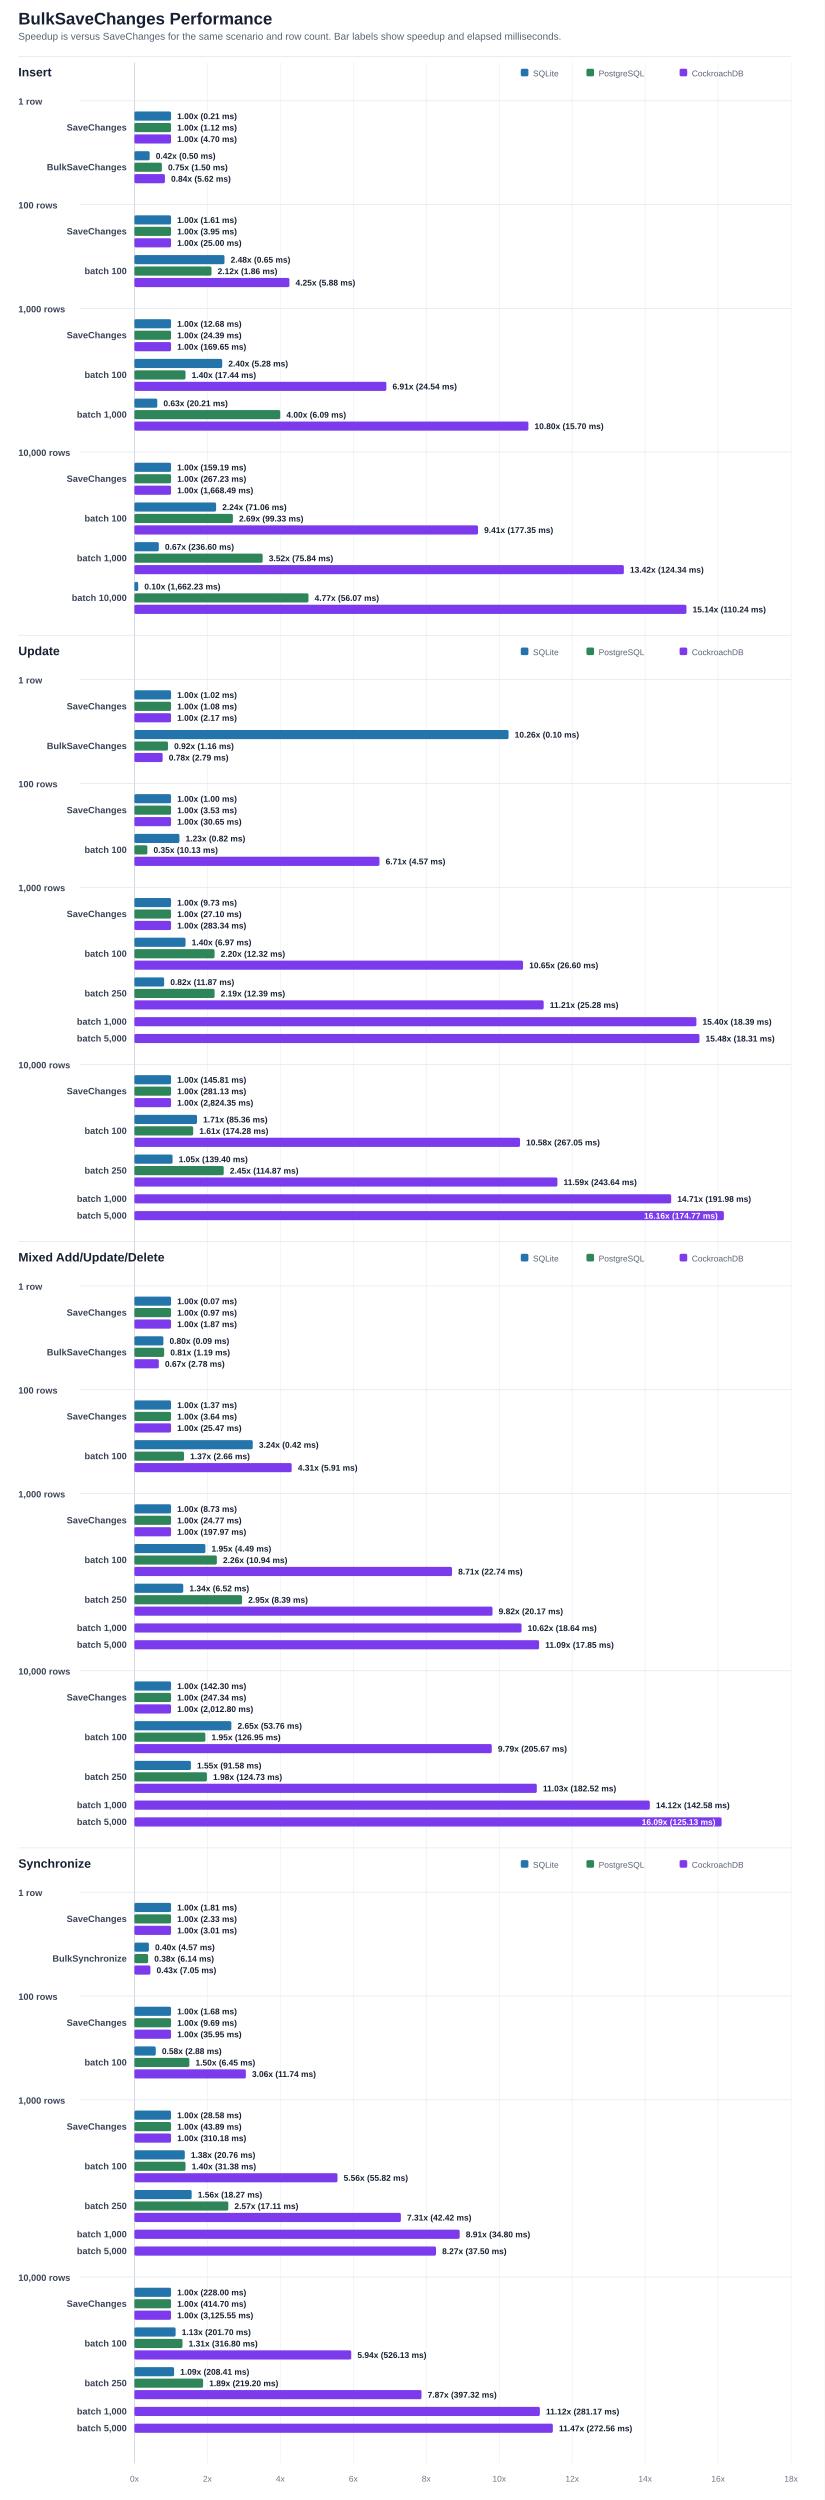
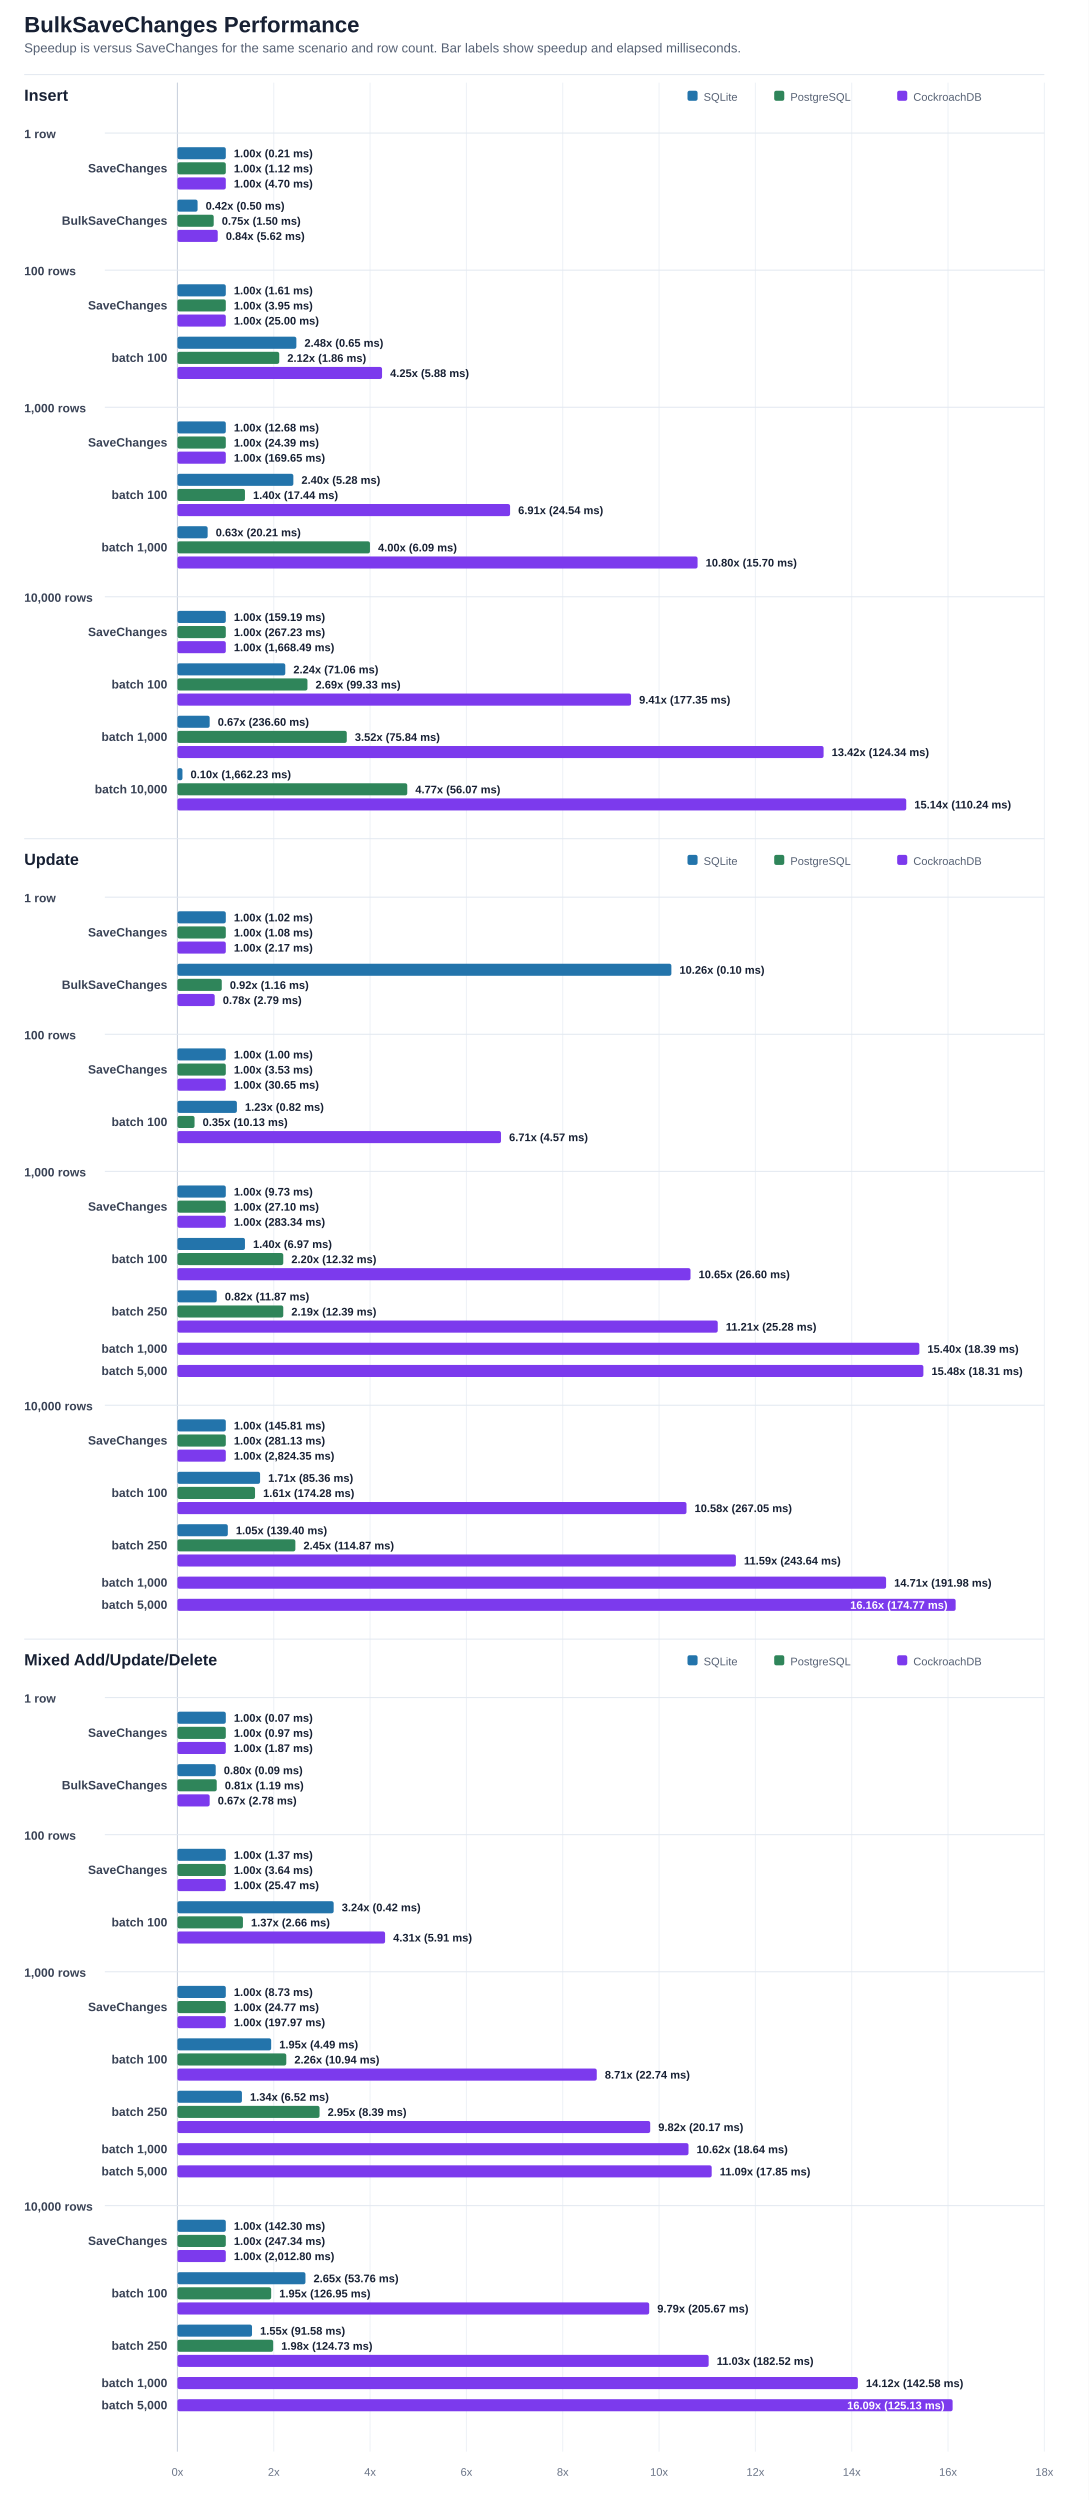
- <svg xmlns="http://www.w3.org/2000/svg" width="1080" height="3274" viewBox="0 0 1080 3274" role="img" aria-labelledby="title desc">
+ <svg xmlns="http://www.w3.org/2000/svg" width="1080" height="2480" viewBox="0 0 1080 2480" role="img" aria-labelledby="title desc">
  <rect width="100%" height="100%" fill="#ffffff" />
  <style>
    text { font-family: Segoe UI, Arial, sans-serif; fill: #172033; }
    .title { font-size: 22px; font-weight: 700; }
    .subtitle { font-size: 13px; fill: #566174; }
    .scenario { font-size: 16px; font-weight: 700; }
    .row-count { font-size: 12px; font-weight: 700; fill: #394255; }
    .method-heading { font-size: 12px; font-weight: 700; fill: #394255; }
    .subsection-rule { stroke: #e2e8f0; stroke-width: 1; }
    .axis { stroke: #c9d1dd; stroke-width: 1; }
    .grid { stroke: #edf1f6; stroke-width: 1; }
    .tick { font-size: 11px; fill: #697386; }
    .value { font-size: 11px; font-weight: 600; }
    .value-inside { font-size: 11px; font-weight: 600; fill: #ffffff; }
    .legend { font-size: 11px; fill: #566174; }
  </style>
  <text x="24" y="32" class="title">BulkSaveChanges Performance</text>
  <text x="24" y="52" class="subtitle">Speedup is versus SaveChanges for the same scenario and row count. Bar labels show speedup and elapsed milliseconds.</text>
-   <line x1="176" y1="82" x2="176" y2="3226" class="grid" />
-   <text x="176" y="3250" class="tick" text-anchor="middle">0x</text>
-   <line x1="271.556" y1="82" x2="271.556" y2="3226" class="grid" />
-   <text x="271.556" y="3250" class="tick" text-anchor="middle">2x</text>
-   <line x1="367.111" y1="82" x2="367.111" y2="3226" class="grid" />
-   <text x="367.111" y="3250" class="tick" text-anchor="middle">4x</text>
-   <line x1="462.667" y1="82" x2="462.667" y2="3226" class="grid" />
-   <text x="462.667" y="3250" class="tick" text-anchor="middle">6x</text>
-   <line x1="558.222" y1="82" x2="558.222" y2="3226" class="grid" />
-   <text x="558.222" y="3250" class="tick" text-anchor="middle">8x</text>
-   <line x1="653.778" y1="82" x2="653.778" y2="3226" class="grid" />
-   <text x="653.778" y="3250" class="tick" text-anchor="middle">10x</text>
-   <line x1="749.333" y1="82" x2="749.333" y2="3226" class="grid" />
-   <text x="749.333" y="3250" class="tick" text-anchor="middle">12x</text>
-   <line x1="844.889" y1="82" x2="844.889" y2="3226" class="grid" />
-   <text x="844.889" y="3250" class="tick" text-anchor="middle">14x</text>
-   <line x1="940.444" y1="82" x2="940.444" y2="3226" class="grid" />
-   <text x="940.444" y="3250" class="tick" text-anchor="middle">16x</text>
-   <line x1="1036" y1="82" x2="1036" y2="3226" class="grid" />
-   <text x="1036" y="3250" class="tick" text-anchor="middle">18x</text>
-   <line x1="176" y1="82" x2="176" y2="3226" class="axis" />
+   <line x1="176" y1="82" x2="176" y2="2432" class="grid" />
+   <text x="176" y="2456" class="tick" text-anchor="middle">0x</text>
+   <line x1="271.556" y1="82" x2="271.556" y2="2432" class="grid" />
+   <text x="271.556" y="2456" class="tick" text-anchor="middle">2x</text>
+   <line x1="367.111" y1="82" x2="367.111" y2="2432" class="grid" />
+   <text x="367.111" y="2456" class="tick" text-anchor="middle">4x</text>
+   <line x1="462.667" y1="82" x2="462.667" y2="2432" class="grid" />
+   <text x="462.667" y="2456" class="tick" text-anchor="middle">6x</text>
+   <line x1="558.222" y1="82" x2="558.222" y2="2432" class="grid" />
+   <text x="558.222" y="2456" class="tick" text-anchor="middle">8x</text>
+   <line x1="653.778" y1="82" x2="653.778" y2="2432" class="grid" />
+   <text x="653.778" y="2456" class="tick" text-anchor="middle">10x</text>
+   <line x1="749.333" y1="82" x2="749.333" y2="2432" class="grid" />
+   <text x="749.333" y="2456" class="tick" text-anchor="middle">12x</text>
+   <line x1="844.889" y1="82" x2="844.889" y2="2432" class="grid" />
+   <text x="844.889" y="2456" class="tick" text-anchor="middle">14x</text>
+   <line x1="940.444" y1="82" x2="940.444" y2="2432" class="grid" />
+   <text x="940.444" y="2456" class="tick" text-anchor="middle">16x</text>
+   <line x1="1036" y1="82" x2="1036" y2="2432" class="grid" />
+   <text x="1036" y="2456" class="tick" text-anchor="middle">18x</text>
+   <line x1="176" y1="82" x2="176" y2="2432" class="axis" />
  <line x1="24" y1="74" x2="1036" y2="74" class="subsection-rule" />
  <text x="24" y="100" class="scenario">Insert</text>
  <rect x="682" y="90" width="10" height="10" rx="2" fill="#2374ab" />
  <text x="698" y="100" class="legend">SQLite</text>
  <rect x="768" y="90" width="10" height="10" rx="2" fill="#2f855a" />
  <text x="784" y="100" class="legend">PostgreSQL</text>
  <rect x="890" y="90" width="10" height="10" rx="2" fill="#7c3aed" />
  <text x="906" y="100" class="legend">CockroachDB</text>
  <text x="24" y="137" class="row-count">1 row</text>
  <line x1="104" y1="132" x2="1036" y2="132" class="subsection-rule" />
  <text x="166" y="171" class="method-heading" text-anchor="end">SaveChanges</text>
  <rect x="176" y="146" width="48" height="12" rx="2" fill="#2374ab" />
  <text x="232" y="156" class="value" text-anchor="start">1.00x (0.21 ms)</text>
  <rect x="176" y="161" width="48" height="12" rx="2" fill="#2f855a" />
  <text x="232" y="171" class="value" text-anchor="start">1.00x (1.12 ms)</text>
  <rect x="176" y="176" width="48" height="12" rx="2" fill="#7c3aed" />
  <text x="232" y="186" class="value" text-anchor="start">1.00x (4.70 ms)</text>
  <text x="166" y="223" class="method-heading" text-anchor="end">BulkSaveChanges</text>
  <rect x="176" y="198" width="20" height="12" rx="2" fill="#2374ab" />
  <text x="204" y="208" class="value" text-anchor="start">0.42x (0.50 ms)</text>
  <rect x="176" y="213" width="36" height="12" rx="2" fill="#2f855a" />
  <text x="220" y="223" class="value" text-anchor="start">0.75x (1.50 ms)</text>
  <rect x="176" y="228" width="40" height="12" rx="2" fill="#7c3aed" />
  <text x="224" y="238" class="value" text-anchor="start">0.84x (5.62 ms)</text>
  <text x="24" y="273" class="row-count">100 rows</text>
  <line x1="104" y1="268" x2="1036" y2="268" class="subsection-rule" />
  <text x="166" y="307" class="method-heading" text-anchor="end">SaveChanges</text>
  <rect x="176" y="282" width="48" height="12" rx="2" fill="#2374ab" />
  <text x="232" y="292" class="value" text-anchor="start">1.00x (1.61 ms)</text>
  <rect x="176" y="297" width="48" height="12" rx="2" fill="#2f855a" />
  <text x="232" y="307" class="value" text-anchor="start">1.00x (3.95 ms)</text>
  <rect x="176" y="312" width="48" height="12" rx="2" fill="#7c3aed" />
  <text x="232" y="322" class="value" text-anchor="start">1.00x (25.00 ms)</text>
  <text x="166" y="359" class="method-heading" text-anchor="end">batch 100</text>
  <rect x="176" y="334" width="118" height="12" rx="2" fill="#2374ab" />
  <text x="302" y="344" class="value" text-anchor="start">2.48x (0.65 ms)</text>
  <rect x="176" y="349" width="101" height="12" rx="2" fill="#2f855a" />
  <text x="285" y="359" class="value" text-anchor="start">2.12x (1.86 ms)</text>
  <rect x="176" y="364" width="203" height="12" rx="2" fill="#7c3aed" />
  <text x="387" y="374" class="value" text-anchor="start">4.25x (5.88 ms)</text>
  <text x="24" y="409" class="row-count">1,000 rows</text>
  <line x1="104" y1="404" x2="1036" y2="404" class="subsection-rule" />
  <text x="166" y="443" class="method-heading" text-anchor="end">SaveChanges</text>
  <rect x="176" y="418" width="48" height="12" rx="2" fill="#2374ab" />
  <text x="232" y="428" class="value" text-anchor="start">1.00x (12.68 ms)</text>
  <rect x="176" y="433" width="48" height="12" rx="2" fill="#2f855a" />
  <text x="232" y="443" class="value" text-anchor="start">1.00x (24.39 ms)</text>
  <rect x="176" y="448" width="48" height="12" rx="2" fill="#7c3aed" />
  <text x="232" y="458" class="value" text-anchor="start">1.00x (169.65 ms)</text>
  <text x="166" y="495" class="method-heading" text-anchor="end">batch 100</text>
  <rect x="176" y="470" width="115" height="12" rx="2" fill="#2374ab" />
  <text x="299" y="480" class="value" text-anchor="start">2.40x (5.28 ms)</text>
  <rect x="176" y="485" width="67" height="12" rx="2" fill="#2f855a" />
  <text x="251" y="495" class="value" text-anchor="start">1.40x (17.44 ms)</text>
  <rect x="176" y="500" width="330" height="12" rx="2" fill="#7c3aed" />
  <text x="514" y="510" class="value" text-anchor="start">6.91x (24.54 ms)</text>
  <text x="166" y="547" class="method-heading" text-anchor="end">batch 1,000</text>
  <rect x="176" y="522" width="30" height="12" rx="2" fill="#2374ab" />
  <text x="214" y="532" class="value" text-anchor="start">0.63x (20.21 ms)</text>
  <rect x="176" y="537" width="191" height="12" rx="2" fill="#2f855a" />
  <text x="375" y="547" class="value" text-anchor="start">4.00x (6.09 ms)</text>
  <rect x="176" y="552" width="516" height="12" rx="2" fill="#7c3aed" />
  <text x="700" y="562" class="value" text-anchor="start">10.80x (15.70 ms)</text>
  <text x="24" y="597" class="row-count">10,000 rows</text>
  <line x1="104" y1="592" x2="1036" y2="592" class="subsection-rule" />
  <text x="166" y="631" class="method-heading" text-anchor="end">SaveChanges</text>
  <rect x="176" y="606" width="48" height="12" rx="2" fill="#2374ab" />
  <text x="232" y="616" class="value" text-anchor="start">1.00x (159.19 ms)</text>
  <rect x="176" y="621" width="48" height="12" rx="2" fill="#2f855a" />
  <text x="232" y="631" class="value" text-anchor="start">1.00x (267.23 ms)</text>
  <rect x="176" y="636" width="48" height="12" rx="2" fill="#7c3aed" />
  <text x="232" y="646" class="value" text-anchor="start">1.00x (1,668.49 ms)</text>
  <text x="166" y="683" class="method-heading" text-anchor="end">batch 100</text>
  <rect x="176" y="658" width="107" height="12" rx="2" fill="#2374ab" />
  <text x="291" y="668" class="value" text-anchor="start">2.24x (71.06 ms)</text>
  <rect x="176" y="673" width="129" height="12" rx="2" fill="#2f855a" />
  <text x="313" y="683" class="value" text-anchor="start">2.69x (99.33 ms)</text>
  <rect x="176" y="688" width="450" height="12" rx="2" fill="#7c3aed" />
  <text x="634" y="698" class="value" text-anchor="start">9.41x (177.35 ms)</text>
  <text x="166" y="735" class="method-heading" text-anchor="end">batch 1,000</text>
  <rect x="176" y="710" width="32" height="12" rx="2" fill="#2374ab" />
  <text x="216" y="720" class="value" text-anchor="start">0.67x (236.60 ms)</text>
  <rect x="176" y="725" width="168" height="12" rx="2" fill="#2f855a" />
  <text x="352" y="735" class="value" text-anchor="start">3.52x (75.84 ms)</text>
  <rect x="176" y="740" width="641" height="12" rx="2" fill="#7c3aed" />
  <text x="825" y="750" class="value" text-anchor="start">13.42x (124.34 ms)</text>
  <text x="166" y="787" class="method-heading" text-anchor="end">batch 10,000</text>
  <rect x="176" y="762" width="5" height="12" rx="2" fill="#2374ab" />
  <text x="189" y="772" class="value" text-anchor="start">0.10x (1,662.23 ms)</text>
  <rect x="176" y="777" width="228" height="12" rx="2" fill="#2f855a" />
  <text x="412" y="787" class="value" text-anchor="start">4.77x (56.07 ms)</text>
  <rect x="176" y="792" width="723" height="12" rx="2" fill="#7c3aed" />
  <text x="907" y="802" class="value" text-anchor="start">15.14x (110.24 ms)</text>
  <line x1="24" y1="832" x2="1036" y2="832" class="subsection-rule" />
  <text x="24" y="858" class="scenario">Update</text>
  <rect x="682" y="848" width="10" height="10" rx="2" fill="#2374ab" />
  <text x="698" y="858" class="legend">SQLite</text>
  <rect x="768" y="848" width="10" height="10" rx="2" fill="#2f855a" />
  <text x="784" y="858" class="legend">PostgreSQL</text>
  <rect x="890" y="848" width="10" height="10" rx="2" fill="#7c3aed" />
  <text x="906" y="858" class="legend">CockroachDB</text>
  <text x="24" y="895" class="row-count">1 row</text>
  <line x1="104" y1="890" x2="1036" y2="890" class="subsection-rule" />
  <text x="166" y="929" class="method-heading" text-anchor="end">SaveChanges</text>
  <rect x="176" y="904" width="48" height="12" rx="2" fill="#2374ab" />
  <text x="232" y="914" class="value" text-anchor="start">1.00x (1.02 ms)</text>
  <rect x="176" y="919" width="48" height="12" rx="2" fill="#2f855a" />
  <text x="232" y="929" class="value" text-anchor="start">1.00x (1.08 ms)</text>
  <rect x="176" y="934" width="48" height="12" rx="2" fill="#7c3aed" />
  <text x="232" y="944" class="value" text-anchor="start">1.00x (2.17 ms)</text>
  <text x="166" y="981" class="method-heading" text-anchor="end">BulkSaveChanges</text>
  <rect x="176" y="956" width="490" height="12" rx="2" fill="#2374ab" />
  <text x="674" y="966" class="value" text-anchor="start">10.26x (0.10 ms)</text>
  <rect x="176" y="971" width="44" height="12" rx="2" fill="#2f855a" />
  <text x="228" y="981" class="value" text-anchor="start">0.92x (1.16 ms)</text>
  <rect x="176" y="986" width="37" height="12" rx="2" fill="#7c3aed" />
  <text x="221" y="996" class="value" text-anchor="start">0.78x (2.79 ms)</text>
  <text x="24" y="1031" class="row-count">100 rows</text>
  <line x1="104" y1="1026" x2="1036" y2="1026" class="subsection-rule" />
  <text x="166" y="1065" class="method-heading" text-anchor="end">SaveChanges</text>
  <rect x="176" y="1040" width="48" height="12" rx="2" fill="#2374ab" />
  <text x="232" y="1050" class="value" text-anchor="start">1.00x (1.00 ms)</text>
  <rect x="176" y="1055" width="48" height="12" rx="2" fill="#2f855a" />
  <text x="232" y="1065" class="value" text-anchor="start">1.00x (3.53 ms)</text>
  <rect x="176" y="1070" width="48" height="12" rx="2" fill="#7c3aed" />
  <text x="232" y="1080" class="value" text-anchor="start">1.00x (30.65 ms)</text>
  <text x="166" y="1117" class="method-heading" text-anchor="end">batch 100</text>
  <rect x="176" y="1092" width="59" height="12" rx="2" fill="#2374ab" />
  <text x="243" y="1102" class="value" text-anchor="start">1.23x (0.82 ms)</text>
  <rect x="176" y="1107" width="17" height="12" rx="2" fill="#2f855a" />
  <text x="201" y="1117" class="value" text-anchor="start">0.35x (10.13 ms)</text>
  <rect x="176" y="1122" width="321" height="12" rx="2" fill="#7c3aed" />
  <text x="505" y="1132" class="value" text-anchor="start">6.71x (4.57 ms)</text>
  <text x="24" y="1167" class="row-count">1,000 rows</text>
  <line x1="104" y1="1162" x2="1036" y2="1162" class="subsection-rule" />
  <text x="166" y="1201" class="method-heading" text-anchor="end">SaveChanges</text>
  <rect x="176" y="1176" width="48" height="12" rx="2" fill="#2374ab" />
  <text x="232" y="1186" class="value" text-anchor="start">1.00x (9.73 ms)</text>
  <rect x="176" y="1191" width="48" height="12" rx="2" fill="#2f855a" />
  <text x="232" y="1201" class="value" text-anchor="start">1.00x (27.10 ms)</text>
  <rect x="176" y="1206" width="48" height="12" rx="2" fill="#7c3aed" />
  <text x="232" y="1216" class="value" text-anchor="start">1.00x (283.34 ms)</text>
  <text x="166" y="1253" class="method-heading" text-anchor="end">batch 100</text>
  <rect x="176" y="1228" width="67" height="12" rx="2" fill="#2374ab" />
  <text x="251" y="1238" class="value" text-anchor="start">1.40x (6.97 ms)</text>
  <rect x="176" y="1243" width="105" height="12" rx="2" fill="#2f855a" />
  <text x="289" y="1253" class="value" text-anchor="start">2.20x (12.32 ms)</text>
  <rect x="176" y="1258" width="509" height="12" rx="2" fill="#7c3aed" />
  <text x="693" y="1268" class="value" text-anchor="start">10.65x (26.60 ms)</text>
  <text x="166" y="1305" class="method-heading" text-anchor="end">batch 250</text>
  <rect x="176" y="1280" width="39" height="12" rx="2" fill="#2374ab" />
  <text x="223" y="1290" class="value" text-anchor="start">0.82x (11.87 ms)</text>
  <rect x="176" y="1295" width="105" height="12" rx="2" fill="#2f855a" />
  <text x="289" y="1305" class="value" text-anchor="start">2.19x (12.39 ms)</text>
  <rect x="176" y="1310" width="536" height="12" rx="2" fill="#7c3aed" />
  <text x="720" y="1320" class="value" text-anchor="start">11.21x (25.28 ms)</text>
  <text x="166" y="1342" class="method-heading" text-anchor="end">batch 1,000</text>
  <rect x="176" y="1332" width="736" height="12" rx="2" fill="#7c3aed" />
  <text x="920" y="1342" class="value" text-anchor="start">15.40x (18.39 ms)</text>
  <text x="166" y="1364" class="method-heading" text-anchor="end">batch 5,000</text>
  <rect x="176" y="1354" width="740" height="12" rx="2" fill="#7c3aed" />
  <text x="924" y="1364" class="value" text-anchor="start">15.48x (18.31 ms)</text>
  <text x="24" y="1399" class="row-count">10,000 rows</text>
  <line x1="104" y1="1394" x2="1036" y2="1394" class="subsection-rule" />
  <text x="166" y="1433" class="method-heading" text-anchor="end">SaveChanges</text>
  <rect x="176" y="1408" width="48" height="12" rx="2" fill="#2374ab" />
  <text x="232" y="1418" class="value" text-anchor="start">1.00x (145.81 ms)</text>
  <rect x="176" y="1423" width="48" height="12" rx="2" fill="#2f855a" />
  <text x="232" y="1433" class="value" text-anchor="start">1.00x (281.13 ms)</text>
  <rect x="176" y="1438" width="48" height="12" rx="2" fill="#7c3aed" />
  <text x="232" y="1448" class="value" text-anchor="start">1.00x (2,824.35 ms)</text>
  <text x="166" y="1485" class="method-heading" text-anchor="end">batch 100</text>
  <rect x="176" y="1460" width="82" height="12" rx="2" fill="#2374ab" />
  <text x="266" y="1470" class="value" text-anchor="start">1.71x (85.36 ms)</text>
  <rect x="176" y="1475" width="77" height="12" rx="2" fill="#2f855a" />
  <text x="261" y="1485" class="value" text-anchor="start">1.61x (174.28 ms)</text>
  <rect x="176" y="1490" width="505" height="12" rx="2" fill="#7c3aed" />
  <text x="689" y="1500" class="value" text-anchor="start">10.58x (267.05 ms)</text>
  <text x="166" y="1537" class="method-heading" text-anchor="end">batch 250</text>
  <rect x="176" y="1512" width="50" height="12" rx="2" fill="#2374ab" />
  <text x="234" y="1522" class="value" text-anchor="start">1.05x (139.40 ms)</text>
  <rect x="176" y="1527" width="117" height="12" rx="2" fill="#2f855a" />
  <text x="301" y="1537" class="value" text-anchor="start">2.45x (114.87 ms)</text>
  <rect x="176" y="1542" width="554" height="12" rx="2" fill="#7c3aed" />
  <text x="738" y="1552" class="value" text-anchor="start">11.59x (243.64 ms)</text>
  <text x="166" y="1574" class="method-heading" text-anchor="end">batch 1,000</text>
  <rect x="176" y="1564" width="703" height="12" rx="2" fill="#7c3aed" />
  <text x="887" y="1574" class="value" text-anchor="start">14.71x (191.98 ms)</text>
  <text x="166" y="1596" class="method-heading" text-anchor="end">batch 5,000</text>
  <rect x="176" y="1586" width="772" height="12" rx="2" fill="#7c3aed" />
  <text x="940" y="1596" class="value-inside" text-anchor="end">16.16x (174.77 ms)</text>
  <line x1="24" y1="1626" x2="1036" y2="1626" class="subsection-rule" />
  <text x="24" y="1652" class="scenario">Mixed Add/Update/Delete</text>
  <rect x="682" y="1642" width="10" height="10" rx="2" fill="#2374ab" />
  <text x="698" y="1652" class="legend">SQLite</text>
  <rect x="768" y="1642" width="10" height="10" rx="2" fill="#2f855a" />
  <text x="784" y="1652" class="legend">PostgreSQL</text>
  <rect x="890" y="1642" width="10" height="10" rx="2" fill="#7c3aed" />
  <text x="906" y="1652" class="legend">CockroachDB</text>
  <text x="24" y="1689" class="row-count">1 row</text>
  <line x1="104" y1="1684" x2="1036" y2="1684" class="subsection-rule" />
  <text x="166" y="1723" class="method-heading" text-anchor="end">SaveChanges</text>
  <rect x="176" y="1698" width="48" height="12" rx="2" fill="#2374ab" />
  <text x="232" y="1708" class="value" text-anchor="start">1.00x (0.07 ms)</text>
  <rect x="176" y="1713" width="48" height="12" rx="2" fill="#2f855a" />
  <text x="232" y="1723" class="value" text-anchor="start">1.00x (0.97 ms)</text>
  <rect x="176" y="1728" width="48" height="12" rx="2" fill="#7c3aed" />
  <text x="232" y="1738" class="value" text-anchor="start">1.00x (1.87 ms)</text>
  <text x="166" y="1775" class="method-heading" text-anchor="end">BulkSaveChanges</text>
  <rect x="176" y="1750" width="38" height="12" rx="2" fill="#2374ab" />
  <text x="222" y="1760" class="value" text-anchor="start">0.80x (0.09 ms)</text>
  <rect x="176" y="1765" width="39" height="12" rx="2" fill="#2f855a" />
  <text x="223" y="1775" class="value" text-anchor="start">0.81x (1.19 ms)</text>
  <rect x="176" y="1780" width="32" height="12" rx="2" fill="#7c3aed" />
  <text x="216" y="1790" class="value" text-anchor="start">0.67x (2.78 ms)</text>
  <text x="24" y="1825" class="row-count">100 rows</text>
  <line x1="104" y1="1820" x2="1036" y2="1820" class="subsection-rule" />
  <text x="166" y="1859" class="method-heading" text-anchor="end">SaveChanges</text>
  <rect x="176" y="1834" width="48" height="12" rx="2" fill="#2374ab" />
  <text x="232" y="1844" class="value" text-anchor="start">1.00x (1.37 ms)</text>
  <rect x="176" y="1849" width="48" height="12" rx="2" fill="#2f855a" />
  <text x="232" y="1859" class="value" text-anchor="start">1.00x (3.64 ms)</text>
  <rect x="176" y="1864" width="48" height="12" rx="2" fill="#7c3aed" />
  <text x="232" y="1874" class="value" text-anchor="start">1.00x (25.47 ms)</text>
  <text x="166" y="1911" class="method-heading" text-anchor="end">batch 100</text>
  <rect x="176" y="1886" width="155" height="12" rx="2" fill="#2374ab" />
  <text x="339" y="1896" class="value" text-anchor="start">3.24x (0.42 ms)</text>
  <rect x="176" y="1901" width="65" height="12" rx="2" fill="#2f855a" />
  <text x="249" y="1911" class="value" text-anchor="start">1.37x (2.66 ms)</text>
  <rect x="176" y="1916" width="206" height="12" rx="2" fill="#7c3aed" />
  <text x="390" y="1926" class="value" text-anchor="start">4.31x (5.91 ms)</text>
  <text x="24" y="1961" class="row-count">1,000 rows</text>
  <line x1="104" y1="1956" x2="1036" y2="1956" class="subsection-rule" />
  <text x="166" y="1995" class="method-heading" text-anchor="end">SaveChanges</text>
  <rect x="176" y="1970" width="48" height="12" rx="2" fill="#2374ab" />
  <text x="232" y="1980" class="value" text-anchor="start">1.00x (8.73 ms)</text>
  <rect x="176" y="1985" width="48" height="12" rx="2" fill="#2f855a" />
  <text x="232" y="1995" class="value" text-anchor="start">1.00x (24.77 ms)</text>
  <rect x="176" y="2000" width="48" height="12" rx="2" fill="#7c3aed" />
  <text x="232" y="2010" class="value" text-anchor="start">1.00x (197.97 ms)</text>
  <text x="166" y="2047" class="method-heading" text-anchor="end">batch 100</text>
  <rect x="176" y="2022" width="93" height="12" rx="2" fill="#2374ab" />
  <text x="277" y="2032" class="value" text-anchor="start">1.95x (4.49 ms)</text>
  <rect x="176" y="2037" width="108" height="12" rx="2" fill="#2f855a" />
  <text x="292" y="2047" class="value" text-anchor="start">2.26x (10.94 ms)</text>
  <rect x="176" y="2052" width="416" height="12" rx="2" fill="#7c3aed" />
  <text x="600" y="2062" class="value" text-anchor="start">8.71x (22.74 ms)</text>
  <text x="166" y="2099" class="method-heading" text-anchor="end">batch 250</text>
  <rect x="176" y="2074" width="64" height="12" rx="2" fill="#2374ab" />
  <text x="248" y="2084" class="value" text-anchor="start">1.34x (6.52 ms)</text>
  <rect x="176" y="2089" width="141" height="12" rx="2" fill="#2f855a" />
  <text x="325" y="2099" class="value" text-anchor="start">2.95x (8.39 ms)</text>
  <rect x="176" y="2104" width="469" height="12" rx="2" fill="#7c3aed" />
  <text x="653" y="2114" class="value" text-anchor="start">9.82x (20.17 ms)</text>
  <text x="166" y="2136" class="method-heading" text-anchor="end">batch 1,000</text>
  <rect x="176" y="2126" width="507" height="12" rx="2" fill="#7c3aed" />
  <text x="691" y="2136" class="value" text-anchor="start">10.62x (18.64 ms)</text>
  <text x="166" y="2158" class="method-heading" text-anchor="end">batch 5,000</text>
  <rect x="176" y="2148" width="530" height="12" rx="2" fill="#7c3aed" />
  <text x="714" y="2158" class="value" text-anchor="start">11.09x (17.85 ms)</text>
  <text x="24" y="2193" class="row-count">10,000 rows</text>
  <line x1="104" y1="2188" x2="1036" y2="2188" class="subsection-rule" />
  <text x="166" y="2227" class="method-heading" text-anchor="end">SaveChanges</text>
  <rect x="176" y="2202" width="48" height="12" rx="2" fill="#2374ab" />
  <text x="232" y="2212" class="value" text-anchor="start">1.00x (142.30 ms)</text>
  <rect x="176" y="2217" width="48" height="12" rx="2" fill="#2f855a" />
  <text x="232" y="2227" class="value" text-anchor="start">1.00x (247.34 ms)</text>
  <rect x="176" y="2232" width="48" height="12" rx="2" fill="#7c3aed" />
  <text x="232" y="2242" class="value" text-anchor="start">1.00x (2,012.80 ms)</text>
  <text x="166" y="2279" class="method-heading" text-anchor="end">batch 100</text>
  <rect x="176" y="2254" width="127" height="12" rx="2" fill="#2374ab" />
  <text x="311" y="2264" class="value" text-anchor="start">2.65x (53.76 ms)</text>
  <rect x="176" y="2269" width="93" height="12" rx="2" fill="#2f855a" />
  <text x="277" y="2279" class="value" text-anchor="start">1.95x (126.95 ms)</text>
  <rect x="176" y="2284" width="468" height="12" rx="2" fill="#7c3aed" />
  <text x="652" y="2294" class="value" text-anchor="start">9.79x (205.67 ms)</text>
  <text x="166" y="2331" class="method-heading" text-anchor="end">batch 250</text>
  <rect x="176" y="2306" width="74" height="12" rx="2" fill="#2374ab" />
  <text x="258" y="2316" class="value" text-anchor="start">1.55x (91.58 ms)</text>
  <rect x="176" y="2321" width="95" height="12" rx="2" fill="#2f855a" />
  <text x="279" y="2331" class="value" text-anchor="start">1.98x (124.73 ms)</text>
  <rect x="176" y="2336" width="527" height="12" rx="2" fill="#7c3aed" />
  <text x="711" y="2346" class="value" text-anchor="start">11.03x (182.52 ms)</text>
  <text x="166" y="2368" class="method-heading" text-anchor="end">batch 1,000</text>
  <rect x="176" y="2358" width="675" height="12" rx="2" fill="#7c3aed" />
  <text x="859" y="2368" class="value" text-anchor="start">14.12x (142.58 ms)</text>
  <text x="166" y="2390" class="method-heading" text-anchor="end">batch 5,000</text>
  <rect x="176" y="2380" width="769" height="12" rx="2" fill="#7c3aed" />
  <text x="937" y="2390" class="value-inside" text-anchor="end">16.09x (125.13 ms)</text>
-   <line x1="24" y1="2420" x2="1036" y2="2420" class="subsection-rule" />
-   <text x="24" y="2446" class="scenario">Synchronize</text>
-   <rect x="682" y="2436" width="10" height="10" rx="2" fill="#2374ab" />
-   <text x="698" y="2446" class="legend">SQLite</text>
-   <rect x="768" y="2436" width="10" height="10" rx="2" fill="#2f855a" />
-   <text x="784" y="2446" class="legend">PostgreSQL</text>
-   <rect x="890" y="2436" width="10" height="10" rx="2" fill="#7c3aed" />
-   <text x="906" y="2446" class="legend">CockroachDB</text>
-   <text x="24" y="2483" class="row-count">1 row</text>
-   <line x1="104" y1="2478" x2="1036" y2="2478" class="subsection-rule" />
-   <text x="166" y="2517" class="method-heading" text-anchor="end">SaveChanges</text>
-   <rect x="176" y="2492" width="48" height="12" rx="2" fill="#2374ab" />
-   <text x="232" y="2502" class="value" text-anchor="start">1.00x (1.81 ms)</text>
-   <rect x="176" y="2507" width="48" height="12" rx="2" fill="#2f855a" />
-   <text x="232" y="2517" class="value" text-anchor="start">1.00x (2.33 ms)</text>
-   <rect x="176" y="2522" width="48" height="12" rx="2" fill="#7c3aed" />
-   <text x="232" y="2532" class="value" text-anchor="start">1.00x (3.01 ms)</text>
-   <text x="166" y="2569" class="method-heading" text-anchor="end">BulkSynchronize</text>
-   <rect x="176" y="2544" width="19" height="12" rx="2" fill="#2374ab" />
-   <text x="203" y="2554" class="value" text-anchor="start">0.40x (4.57 ms)</text>
-   <rect x="176" y="2559" width="18" height="12" rx="2" fill="#2f855a" />
-   <text x="202" y="2569" class="value" text-anchor="start">0.38x (6.14 ms)</text>
-   <rect x="176" y="2574" width="21" height="12" rx="2" fill="#7c3aed" />
-   <text x="205" y="2584" class="value" text-anchor="start">0.43x (7.05 ms)</text>
-   <text x="24" y="2619" class="row-count">100 rows</text>
-   <line x1="104" y1="2614" x2="1036" y2="2614" class="subsection-rule" />
-   <text x="166" y="2653" class="method-heading" text-anchor="end">SaveChanges</text>
-   <rect x="176" y="2628" width="48" height="12" rx="2" fill="#2374ab" />
-   <text x="232" y="2638" class="value" text-anchor="start">1.00x (1.68 ms)</text>
-   <rect x="176" y="2643" width="48" height="12" rx="2" fill="#2f855a" />
-   <text x="232" y="2653" class="value" text-anchor="start">1.00x (9.69 ms)</text>
-   <rect x="176" y="2658" width="48" height="12" rx="2" fill="#7c3aed" />
-   <text x="232" y="2668" class="value" text-anchor="start">1.00x (35.95 ms)</text>
-   <text x="166" y="2705" class="method-heading" text-anchor="end">batch 100</text>
-   <rect x="176" y="2680" width="28" height="12" rx="2" fill="#2374ab" />
-   <text x="212" y="2690" class="value" text-anchor="start">0.58x (2.88 ms)</text>
-   <rect x="176" y="2695" width="72" height="12" rx="2" fill="#2f855a" />
-   <text x="256" y="2705" class="value" text-anchor="start">1.50x (6.45 ms)</text>
-   <rect x="176" y="2710" width="146" height="12" rx="2" fill="#7c3aed" />
-   <text x="330" y="2720" class="value" text-anchor="start">3.06x (11.74 ms)</text>
-   <text x="24" y="2755" class="row-count">1,000 rows</text>
-   <line x1="104" y1="2750" x2="1036" y2="2750" class="subsection-rule" />
-   <text x="166" y="2789" class="method-heading" text-anchor="end">SaveChanges</text>
-   <rect x="176" y="2764" width="48" height="12" rx="2" fill="#2374ab" />
-   <text x="232" y="2774" class="value" text-anchor="start">1.00x (28.58 ms)</text>
-   <rect x="176" y="2779" width="48" height="12" rx="2" fill="#2f855a" />
-   <text x="232" y="2789" class="value" text-anchor="start">1.00x (43.89 ms)</text>
-   <rect x="176" y="2794" width="48" height="12" rx="2" fill="#7c3aed" />
-   <text x="232" y="2804" class="value" text-anchor="start">1.00x (310.18 ms)</text>
-   <text x="166" y="2841" class="method-heading" text-anchor="end">batch 100</text>
-   <rect x="176" y="2816" width="66" height="12" rx="2" fill="#2374ab" />
-   <text x="250" y="2826" class="value" text-anchor="start">1.38x (20.76 ms)</text>
-   <rect x="176" y="2831" width="67" height="12" rx="2" fill="#2f855a" />
-   <text x="251" y="2841" class="value" text-anchor="start">1.40x (31.38 ms)</text>
-   <rect x="176" y="2846" width="266" height="12" rx="2" fill="#7c3aed" />
-   <text x="450" y="2856" class="value" text-anchor="start">5.56x (55.82 ms)</text>
-   <text x="166" y="2893" class="method-heading" text-anchor="end">batch 250</text>
-   <rect x="176" y="2868" width="75" height="12" rx="2" fill="#2374ab" />
-   <text x="259" y="2878" class="value" text-anchor="start">1.56x (18.27 ms)</text>
-   <rect x="176" y="2883" width="123" height="12" rx="2" fill="#2f855a" />
-   <text x="307" y="2893" class="value" text-anchor="start">2.57x (17.11 ms)</text>
-   <rect x="176" y="2898" width="349" height="12" rx="2" fill="#7c3aed" />
-   <text x="533" y="2908" class="value" text-anchor="start">7.31x (42.42 ms)</text>
-   <text x="166" y="2930" class="method-heading" text-anchor="end">batch 1,000</text>
-   <rect x="176" y="2920" width="426" height="12" rx="2" fill="#7c3aed" />
-   <text x="610" y="2930" class="value" text-anchor="start">8.91x (34.80 ms)</text>
-   <text x="166" y="2952" class="method-heading" text-anchor="end">batch 5,000</text>
-   <rect x="176" y="2942" width="395" height="12" rx="2" fill="#7c3aed" />
-   <text x="579" y="2952" class="value" text-anchor="start">8.27x (37.50 ms)</text>
-   <text x="24" y="2987" class="row-count">10,000 rows</text>
-   <line x1="104" y1="2982" x2="1036" y2="2982" class="subsection-rule" />
-   <text x="166" y="3021" class="method-heading" text-anchor="end">SaveChanges</text>
-   <rect x="176" y="2996" width="48" height="12" rx="2" fill="#2374ab" />
-   <text x="232" y="3006" class="value" text-anchor="start">1.00x (228.00 ms)</text>
-   <rect x="176" y="3011" width="48" height="12" rx="2" fill="#2f855a" />
-   <text x="232" y="3021" class="value" text-anchor="start">1.00x (414.70 ms)</text>
-   <rect x="176" y="3026" width="48" height="12" rx="2" fill="#7c3aed" />
-   <text x="232" y="3036" class="value" text-anchor="start">1.00x (3,125.55 ms)</text>
-   <text x="166" y="3073" class="method-heading" text-anchor="end">batch 100</text>
-   <rect x="176" y="3048" width="54" height="12" rx="2" fill="#2374ab" />
-   <text x="238" y="3058" class="value" text-anchor="start">1.13x (201.70 ms)</text>
-   <rect x="176" y="3063" width="63" height="12" rx="2" fill="#2f855a" />
-   <text x="247" y="3073" class="value" text-anchor="start">1.31x (316.80 ms)</text>
-   <rect x="176" y="3078" width="284" height="12" rx="2" fill="#7c3aed" />
-   <text x="468" y="3088" class="value" text-anchor="start">5.94x (526.13 ms)</text>
-   <text x="166" y="3125" class="method-heading" text-anchor="end">batch 250</text>
-   <rect x="176" y="3100" width="52" height="12" rx="2" fill="#2374ab" />
-   <text x="236" y="3110" class="value" text-anchor="start">1.09x (208.41 ms)</text>
-   <rect x="176" y="3115" width="90" height="12" rx="2" fill="#2f855a" />
-   <text x="274" y="3125" class="value" text-anchor="start">1.89x (219.20 ms)</text>
-   <rect x="176" y="3130" width="376" height="12" rx="2" fill="#7c3aed" />
-   <text x="560" y="3140" class="value" text-anchor="start">7.87x (397.32 ms)</text>
-   <text x="166" y="3162" class="method-heading" text-anchor="end">batch 1,000</text>
-   <rect x="176" y="3152" width="531" height="12" rx="2" fill="#7c3aed" />
-   <text x="715" y="3162" class="value" text-anchor="start">11.12x (281.17 ms)</text>
-   <text x="166" y="3184" class="method-heading" text-anchor="end">batch 5,000</text>
-   <rect x="176" y="3174" width="548" height="12" rx="2" fill="#7c3aed" />
-   <text x="732" y="3184" class="value" text-anchor="start">11.47x (272.56 ms)</text>
</svg>
